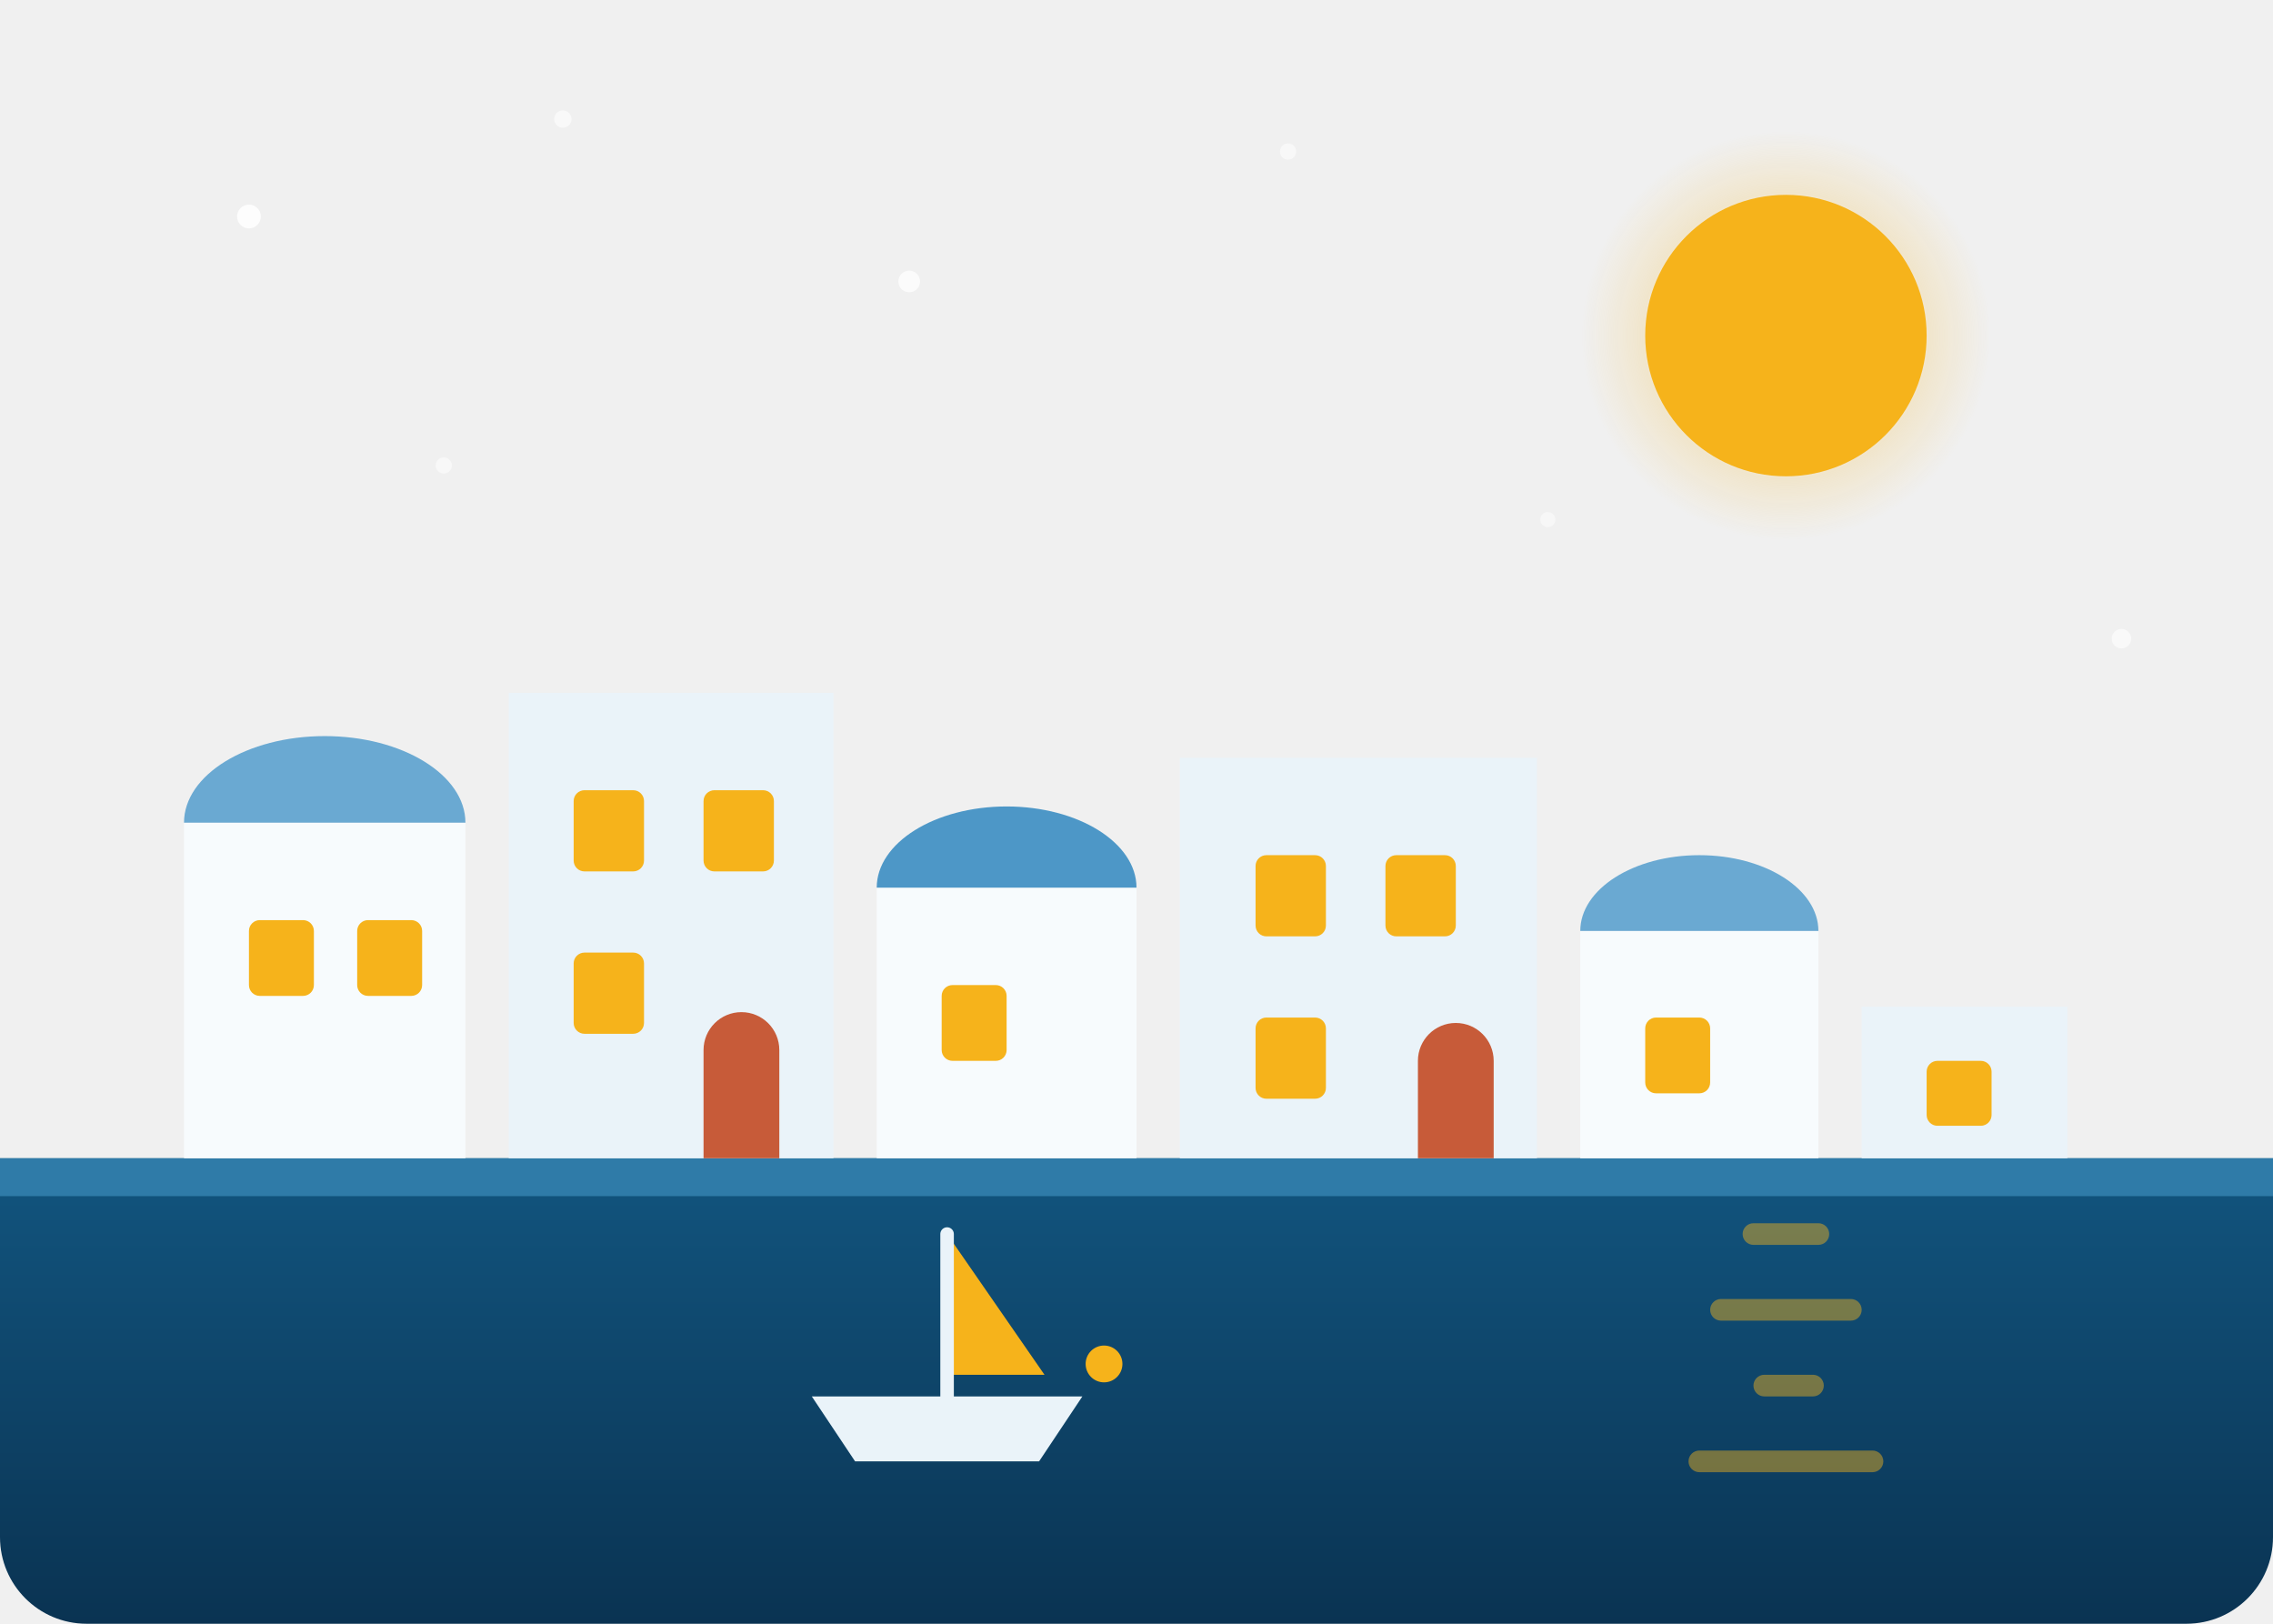
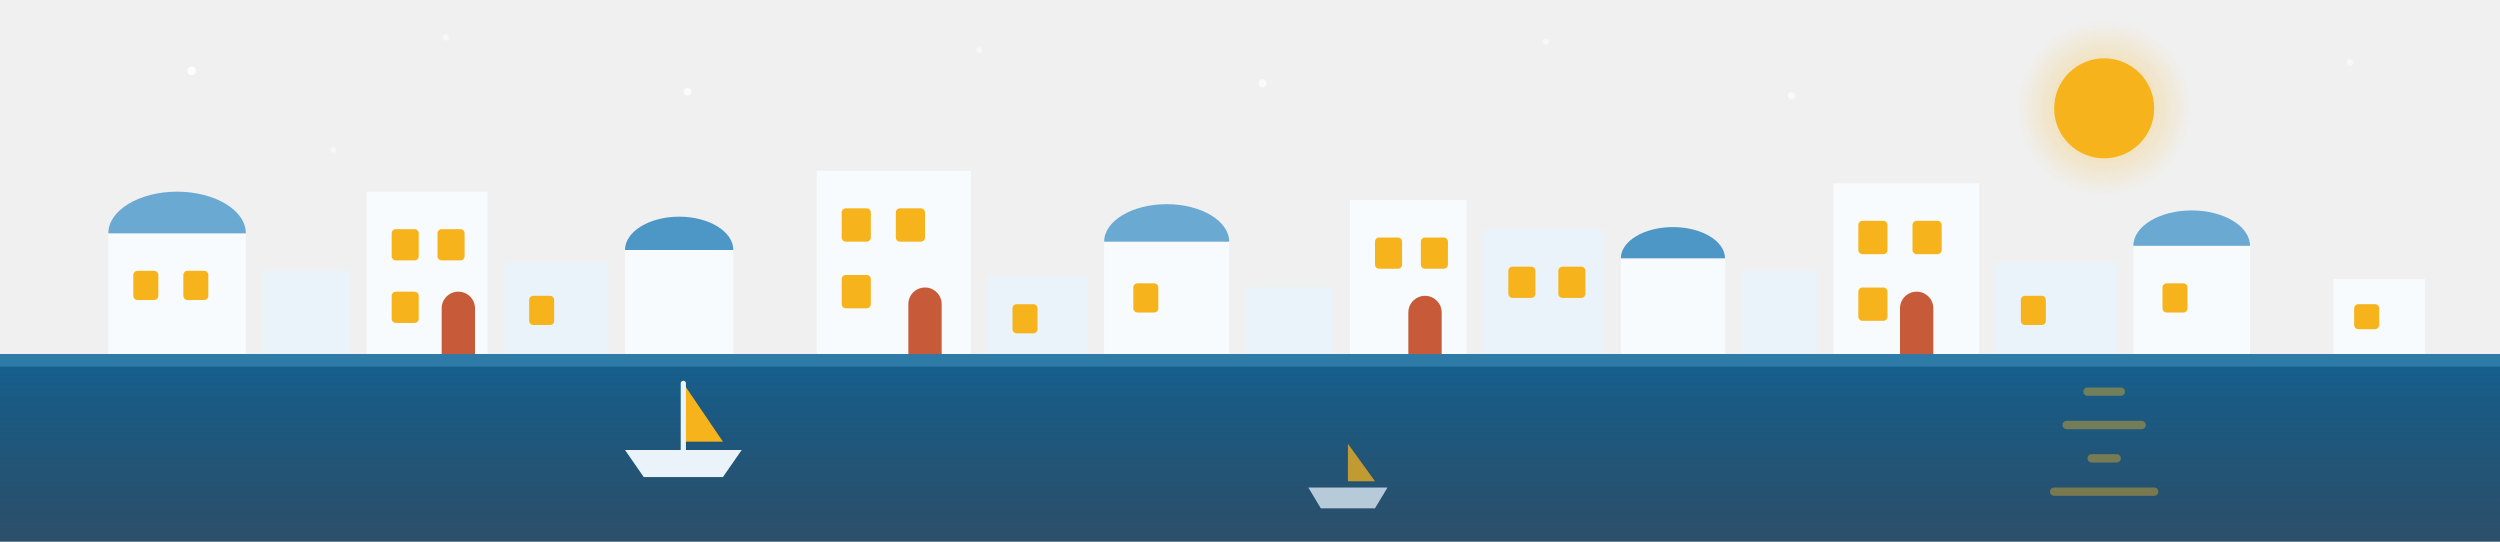
- <svg xmlns="http://www.w3.org/2000/svg" viewBox="0 0 420 300" role="img" aria-label="The coastal village at dusk, windows lit">
+ <svg xmlns="http://www.w3.org/2000/svg" viewBox="0 0 1200 260" preserveAspectRatio="xMidYMax meet" role="img" aria-label="The coastal village at dusk, windows lit along the waterfront">
  <defs>
    <linearGradient id="cdWater" x1="0" y1="0" x2="0" y2="1">
-       <stop offset="0" stop-color="#12557f" />
-       <stop offset="1" stop-color="#0a3352" />
+       <stop offset="0" stop-color="#14608f" />
+       <stop offset="1" stop-color="#0a3352" stop-opacity=".85" />
    </linearGradient>
    <radialGradient id="cdMoon">
-       <stop offset="0" stop-color="#f6b31b" stop-opacity=".55" />
+       <stop offset="0" stop-color="#f6b31b" stop-opacity=".5" />
      <stop offset="70%" stop-color="#f6b31b" stop-opacity="0" />
    </radialGradient>
  </defs>
-   <circle cx="330" cy="62" r="54" fill="url(#cdMoon)" />
-   <circle cx="330" cy="62" r="26" fill="#f6b31b" />
+   <circle cx="1010" cy="52" r="60" fill="url(#cdMoon)" />
+   <circle cx="1010" cy="52" r="24" fill="#f6b31b" />
  <g fill="#ffffff">
-     <circle cx="46" cy="40" r="2.2" opacity=".85" />
-     <circle cx="104" cy="22" r="1.6" opacity=".6" />
-     <circle cx="168" cy="52" r="2" opacity=".75" />
-     <circle cx="238" cy="28" r="1.5" opacity=".55" />
-     <circle cx="82" cy="86" r="1.5" opacity=".5" />
-     <circle cx="392" cy="118" r="1.8" opacity=".6" />
-     <circle cx="286" cy="96" r="1.4" opacity=".45" />
+     <circle cx="92" cy="34" r="2.1" opacity=".8" />
+     <circle cx="214" cy="18" r="1.5" opacity=".55" />
+     <circle cx="330" cy="44" r="1.9" opacity=".7" />
+     <circle cx="470" cy="24" r="1.4" opacity=".5" />
+     <circle cx="606" cy="40" r="2" opacity=".65" />
+     <circle cx="742" cy="20" r="1.5" opacity=".5" />
+     <circle cx="860" cy="46" r="1.8" opacity=".6" />
+     <circle cx="1128" cy="30" r="1.6" opacity=".55" />
+     <circle cx="160" cy="72" r="1.4" opacity=".45" />
+     <circle cx="920" cy="90" r="1.4" opacity=".4" />
  </g>
-   <path d="M0 214h420v70a16 16 0 0 1-16 16H16a16 16 0 0 1-16-16z" fill="url(#cdWater)" />
-   <rect y="214" width="420" height="7" fill="#2f7ba8" />
-   <g fill="#f6b31b" opacity=".45">
-     <rect x="322" y="226" width="16" height="4" rx="2" />
-     <rect x="316" y="240" width="28" height="4" rx="2" />
-     <rect x="324" y="254" width="13" height="4" rx="2" />
-     <rect x="312" y="268" width="36" height="4" rx="2" />
+   <g fill="#f7fbfd">
+     <rect x="52" y="112" width="66" height="58" />
+     <rect x="176" y="92" width="58" height="78" />
+     <rect x="300" y="120" width="52" height="50" />
+     <rect x="392" y="82" width="74" height="88" />
+     <rect x="530" y="116" width="60" height="54" />
+     <rect x="648" y="96" width="56" height="74" />
+     <rect x="778" y="124" width="50" height="46" />
+     <rect x="880" y="88" width="70" height="82" />
+     <rect x="1024" y="118" width="56" height="52" />
+     <rect x="1120" y="134" width="44" height="36" />
  </g>
-   <rect x="34" y="152" width="52" height="62" fill="#f7fbfd" />
-   <path d="M34 152a26 16 0 0 1 52 0z" fill="#6aa9d2" />
-   <rect x="94" y="128" width="60" height="86" fill="#eaf3f9" />
-   <rect x="162" y="164" width="48" height="50" fill="#f7fbfd" />
-   <path d="M162 164a24 15 0 0 1 48 0z" fill="#4d97c7" />
-   <rect x="218" y="140" width="66" height="74" fill="#eaf3f9" />
-   <rect x="292" y="172" width="44" height="42" fill="#f7fbfd" />
-   <path d="M292 172a22 14 0 0 1 44 0z" fill="#6aa9d2" />
-   <rect x="344" y="186" width="38" height="28" fill="#eaf3f9" />
+   <g fill="#eaf3f9">
+     <rect x="126" y="130" width="42" height="40" />
+     <rect x="242" y="126" width="50" height="44" />
+     <rect x="474" y="132" width="48" height="38" />
+     <rect x="598" y="138" width="42" height="32" />
+     <rect x="712" y="110" width="58" height="60" />
+     <rect x="836" y="130" width="36" height="40" />
+     <rect x="958" y="126" width="58" height="44" />
+   </g>
+   <path d="M52 112a33 20 0 0 1 66 0z" fill="#6aa9d2" />
+   <path d="M300 120a26 16 0 0 1 52 0z" fill="#4d97c7" />
+   <path d="M530 116a30 18 0 0 1 60 0z" fill="#6aa9d2" />
+   <path d="M778 124a25 15 0 0 1 50 0z" fill="#4d97c7" />
+   <path d="M1024 118a28 17 0 0 1 56 0z" fill="#6aa9d2" />
  <g fill="#f6b31b">
-     <rect x="46" y="170" width="12" height="14" rx="2" />
-     <rect x="66" y="170" width="12" height="14" rx="2" />
-     <rect x="106" y="146" width="13" height="15" rx="2" />
-     <rect x="130" y="146" width="13" height="15" rx="2" />
-     <rect x="106" y="176" width="13" height="15" rx="2" />
-     <rect x="174" y="182" width="12" height="14" rx="2" />
-     <rect x="232" y="158" width="13" height="15" rx="2" />
-     <rect x="256" y="158" width="13" height="15" rx="2" />
-     <rect x="232" y="188" width="13" height="15" rx="2" />
-     <rect x="304" y="188" width="12" height="14" rx="2" />
-     <rect x="356" y="196" width="12" height="12" rx="2" />
+     <rect x="64" y="130" width="12" height="14" rx="2" />
+     <rect x="88" y="130" width="12" height="14" rx="2" />
+     <rect x="188" y="110" width="13" height="15" rx="2" />
+     <rect x="210" y="110" width="13" height="15" rx="2" />
+     <rect x="188" y="140" width="13" height="15" rx="2" />
+     <rect x="404" y="100" width="14" height="16" rx="2" />
+     <rect x="430" y="100" width="14" height="16" rx="2" />
+     <rect x="404" y="132" width="14" height="16" rx="2" />
+     <rect x="544" y="136" width="12" height="14" rx="2" />
+     <rect x="660" y="114" width="13" height="15" rx="2" />
+     <rect x="682" y="114" width="13" height="15" rx="2" />
+     <rect x="724" y="128" width="13" height="15" rx="2" />
+     <rect x="748" y="128" width="13" height="15" rx="2" />
+     <rect x="892" y="106" width="14" height="16" rx="2" />
+     <rect x="918" y="106" width="14" height="16" rx="2" />
+     <rect x="892" y="138" width="14" height="16" rx="2" />
+     <rect x="1038" y="136" width="12" height="14" rx="2" />
+     <rect x="1130" y="146" width="12" height="12" rx="2" />
+     <rect x="254" y="142" width="12" height="14" rx="2" />
+     <rect x="486" y="146" width="12" height="14" rx="2" />
+     <rect x="970" y="142" width="12" height="14" rx="2" />
  </g>
-   <path d="M130 214v-20a7 7 0 0 1 14 0v20z" fill="#c75b39" />
-   <path d="M262 214v-18a7 7 0 0 1 14 0v18z" fill="#c75b39" />
-   <path d="M150 258h50l-8 12h-34z" fill="#eaf3f9" />
-   <path d="M175 254v-26l18 26z" fill="#f6b31b" />
-   <path d="M175 228v30" stroke="#eaf3f9" stroke-width="2.5" stroke-linecap="round" />
-   <circle cx="204" cy="252" r="3.4" fill="#f6b31b" />
+   <path d="M212 170v-22a8 8 0 0 1 16 0v22z" fill="#c75b39" />
+   <path d="M436 170v-24a8 8 0 0 1 16 0v24z" fill="#c75b39" />
+   <path d="M676 170v-20a8 8 0 0 1 16 0v20z" fill="#c75b39" />
+   <path d="M912 170v-22a8 8 0 0 1 16 0v22z" fill="#c75b39" />
+   <rect y="170" width="1200" height="90" fill="url(#cdWater)" />
+   <rect y="170" width="1200" height="6" fill="#2f7ba8" />
+   <g fill="#f6b31b" opacity=".4">
+     <rect x="1000" y="186" width="20" height="4" rx="2" />
+     <rect x="990" y="202" width="40" height="4" rx="2" />
+     <rect x="1002" y="218" width="16" height="4" rx="2" />
+     <rect x="984" y="234" width="52" height="4" rx="2" />
+   </g>
+   <path d="M300 216h56l-9 13h-38z" fill="#eaf3f9" />
+   <path d="M328 212v-28l19 28z" fill="#f6b31b" />
+   <path d="M328 184v32" stroke="#eaf3f9" stroke-width="2.5" stroke-linecap="round" />
+   <path d="M628 234h38l-6 10h-26z" fill="#dbe9f2" opacity=".8" />
+   <path d="M647 231v-18l13 18z" fill="#f6b31b" opacity=".75" />
</svg>
